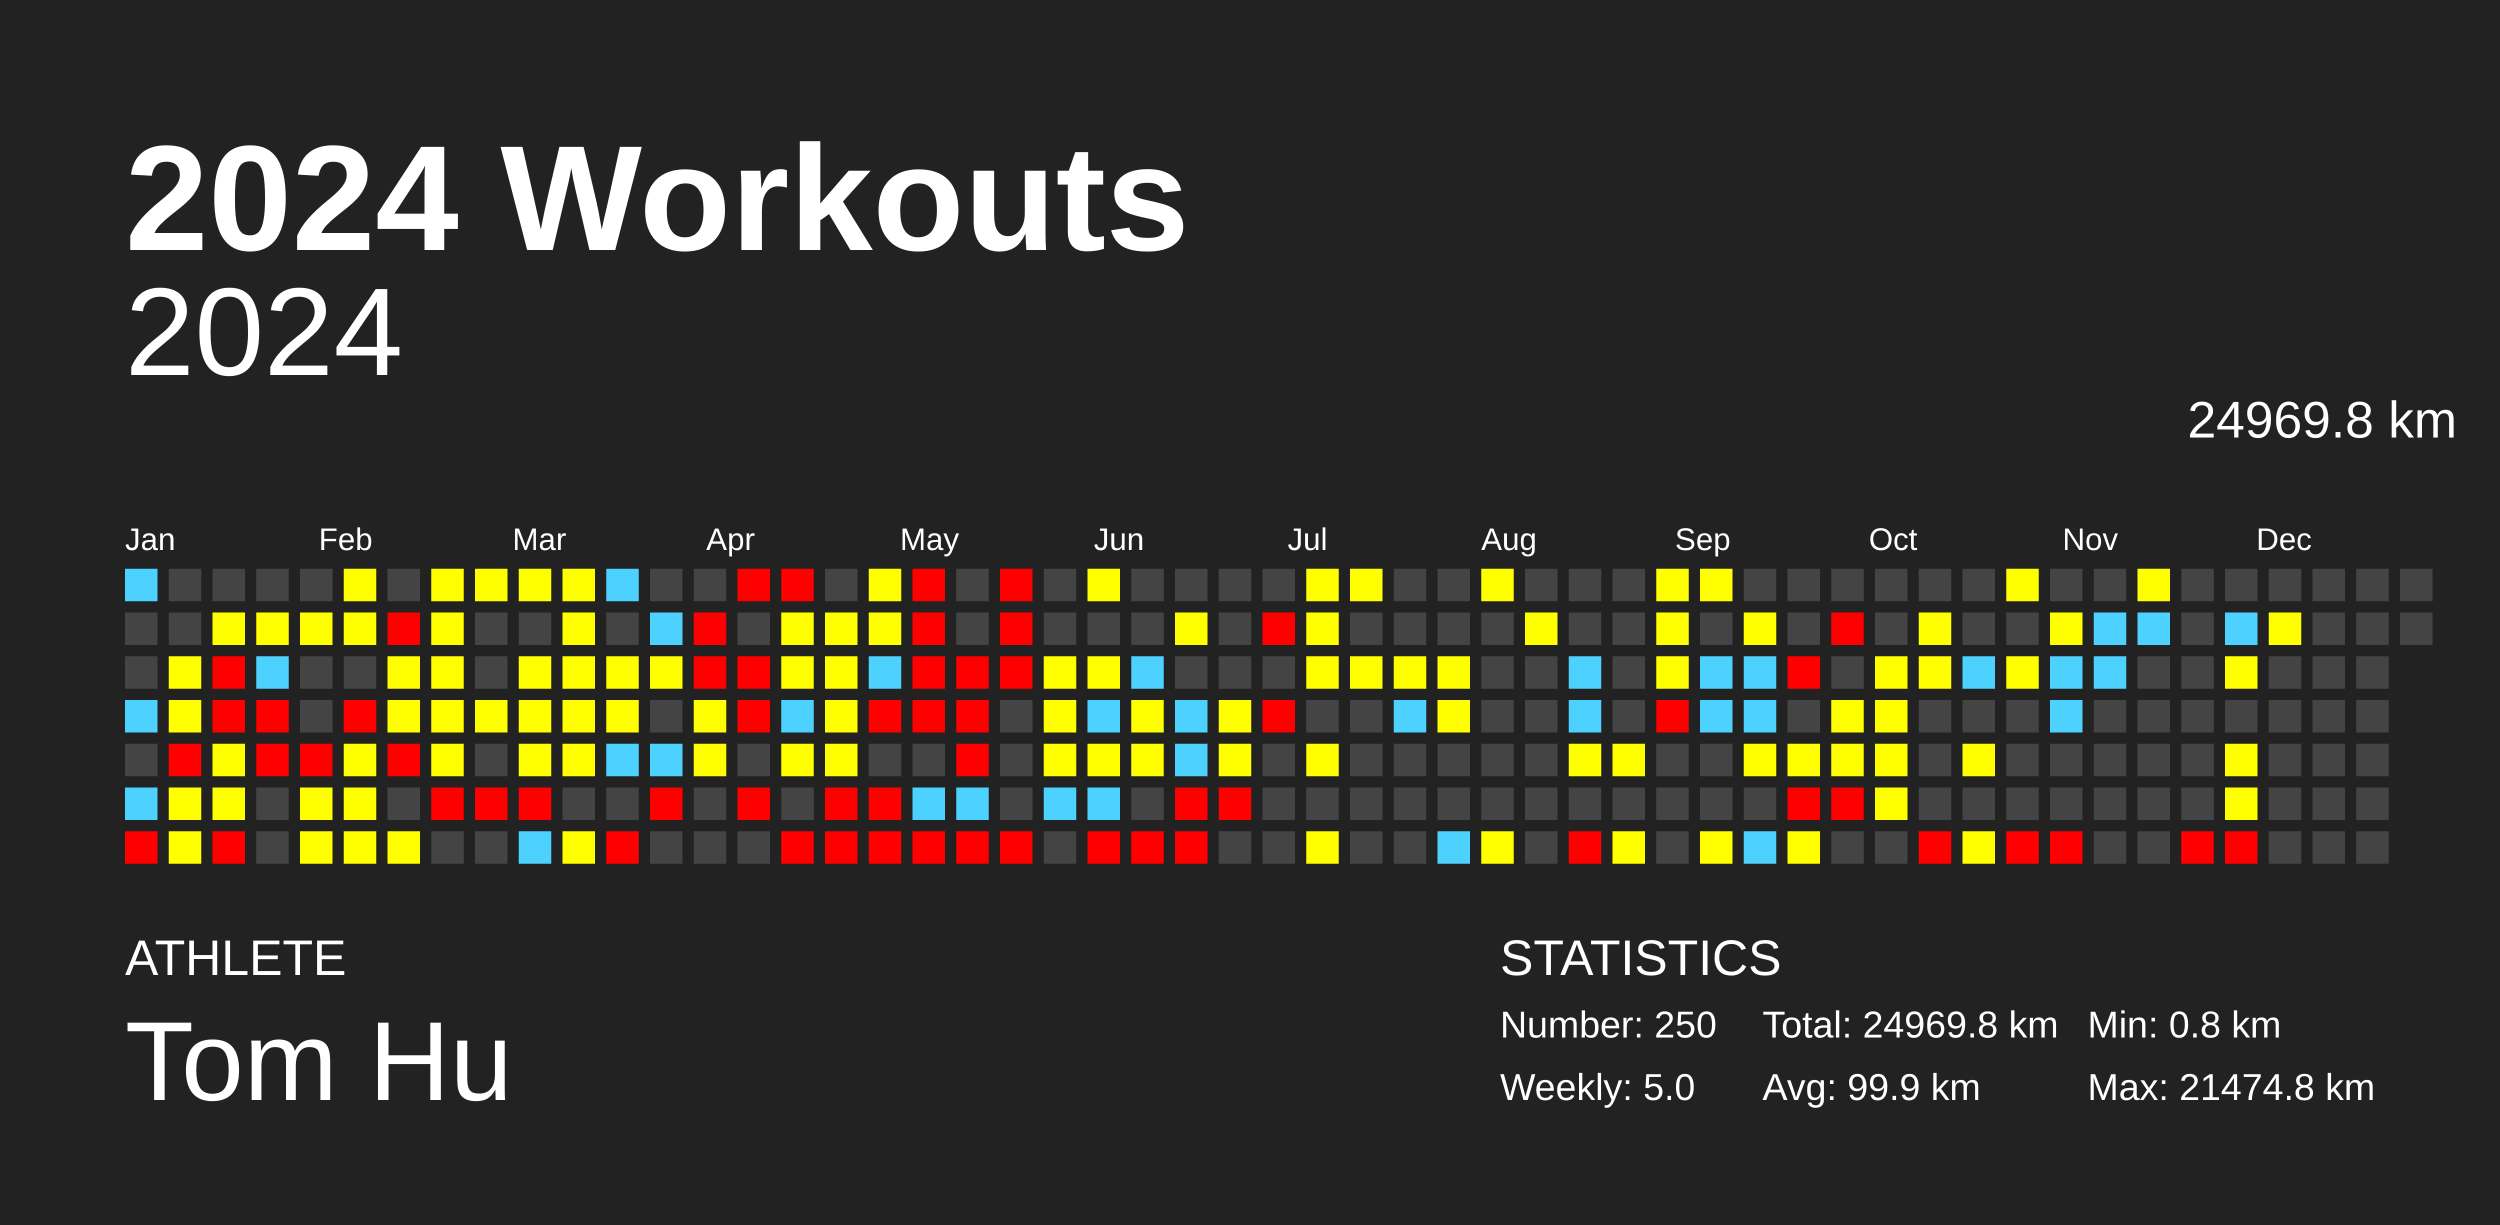
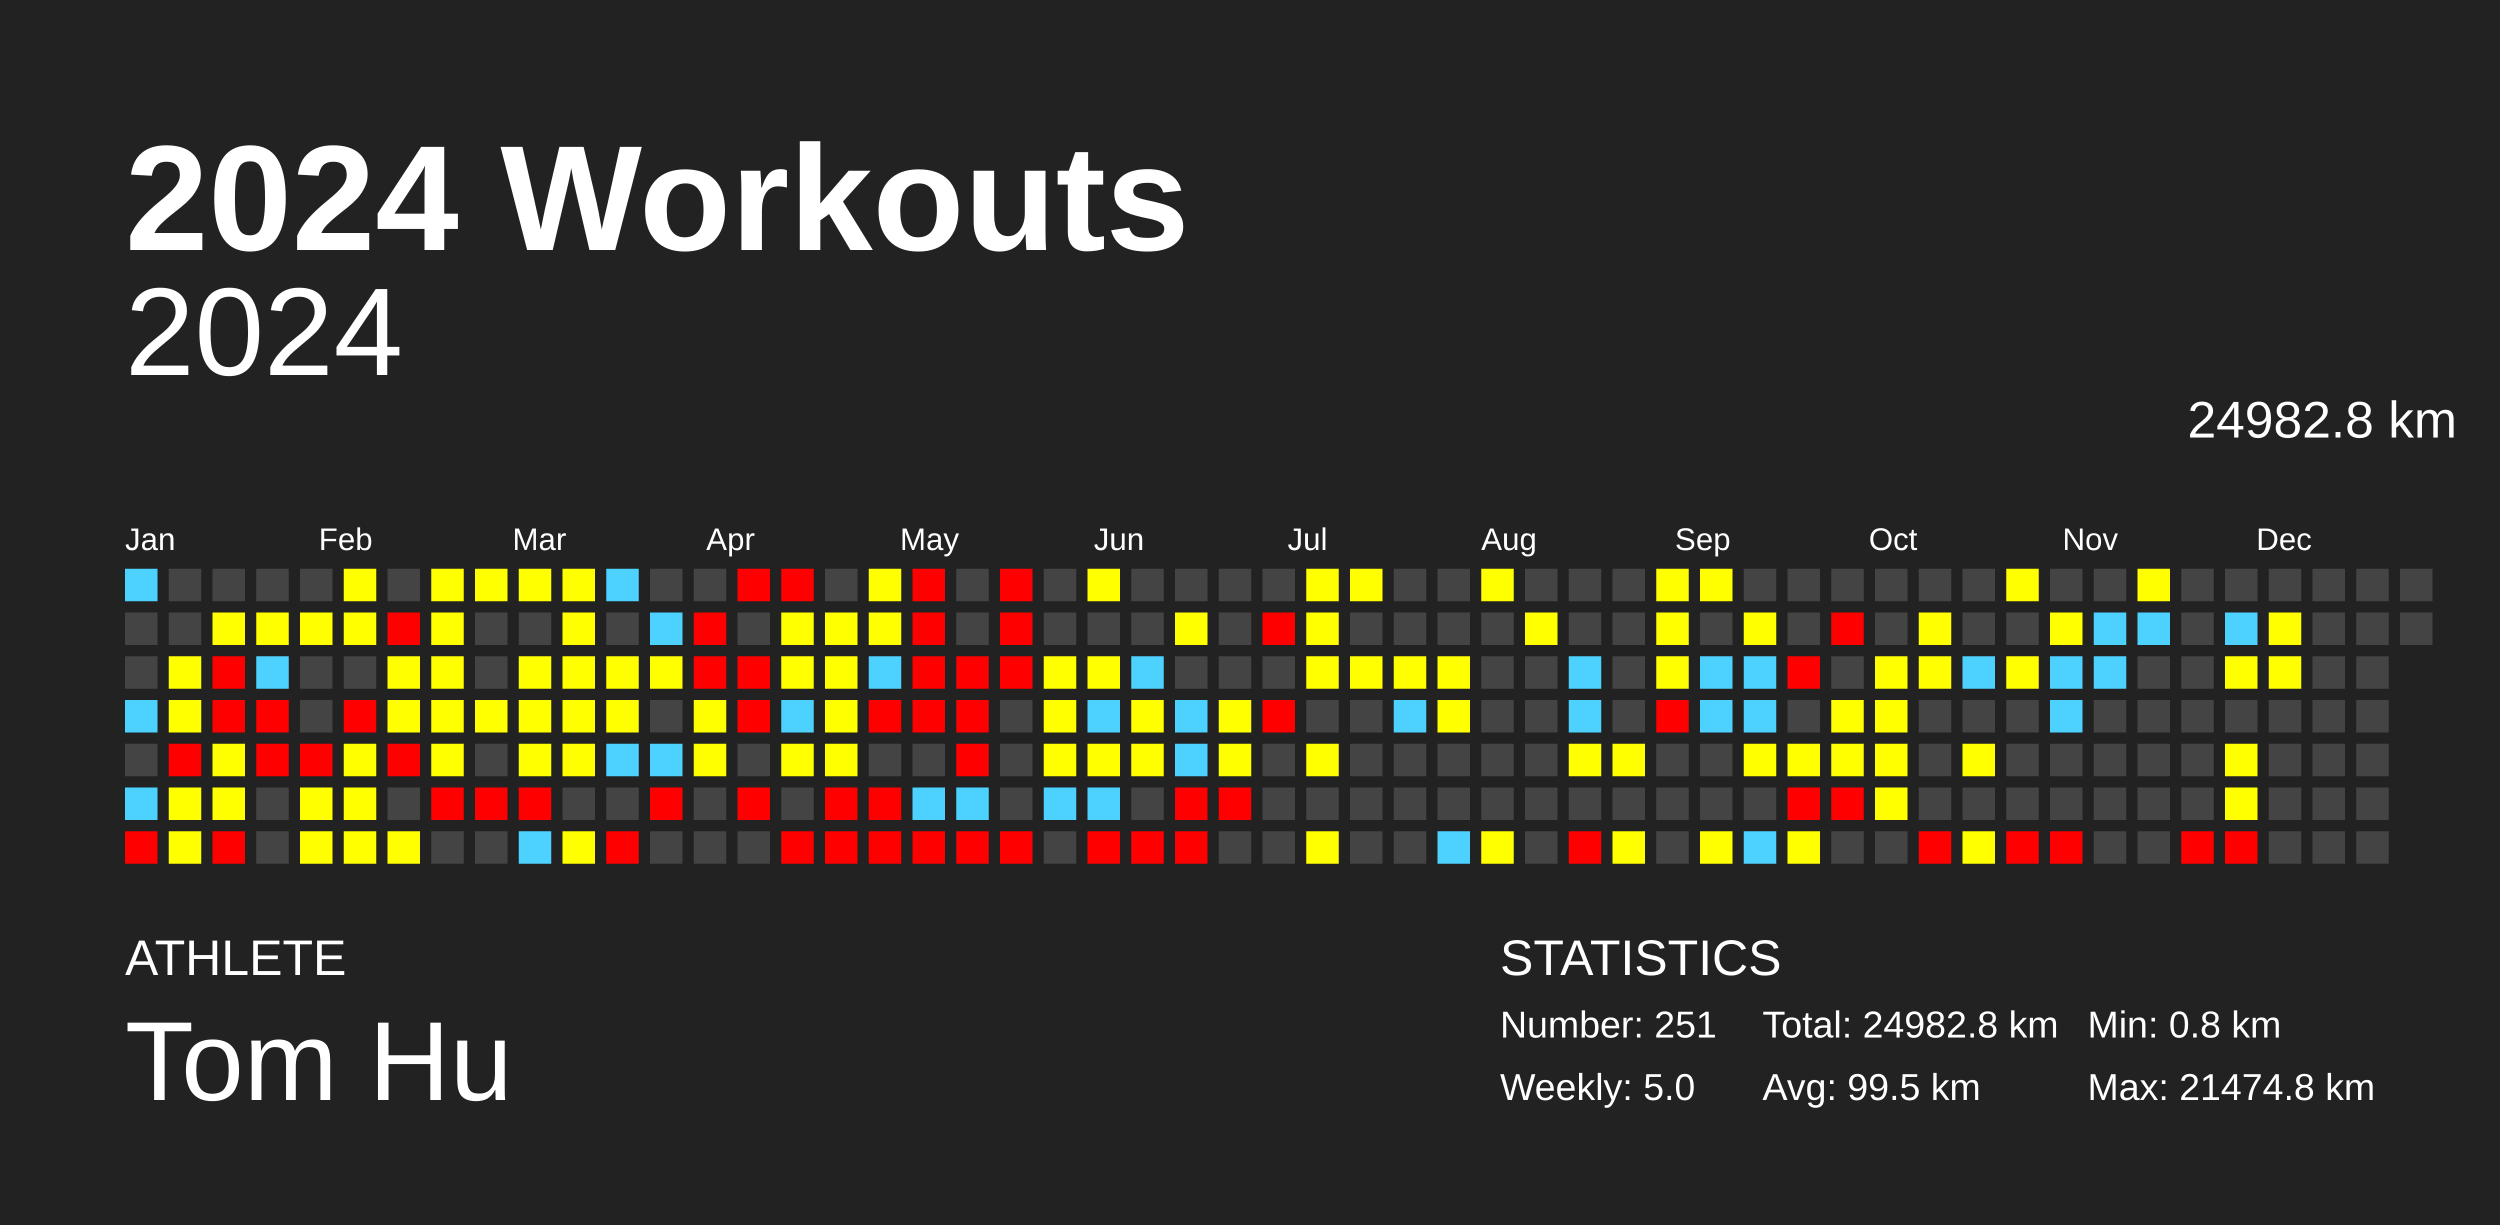
<svg xmlns="http://www.w3.org/2000/svg" baseProfile="full" height="98mm" version="1.1" viewBox="0,0,200,98" width="200mm">
  <defs />
  <rect fill="#222222" height="98" width="200" x="0" y="0" />
  <text fill="#FFFFFF" style="font-size:12px; font-family:Arial; font-weight:bold;" x="10" y="20">2024 Workouts</text>
  <text fill="#FFFFFF" style="font-size:4px; font-family:Arial" x="10" y="78">ATHLETE</text>
  <text fill="#FFFFFF" style="font-size:9px; font-family:Arial" x="10" y="88">Tom Hu</text>
  <text fill="#FFFFFF" style="font-size:4px; font-family:Arial" x="120" y="78">STATISTICS</text>
-   <text fill="#FFFFFF" style="font-size:3px; font-family:Arial" x="120" y="83">Number: 250</text>
+   <text fill="#FFFFFF" style="font-size:3px; font-family:Arial" x="120" y="83">Number: 251</text>
  <text fill="#FFFFFF" style="font-size:3px; font-family:Arial" x="120" y="88">Weekly: 5.0</text>
-   <text fill="#FFFFFF" style="font-size:3px; font-family:Arial" x="141" y="83">Total: 24969.8 km</text>
-   <text fill="#FFFFFF" style="font-size:3px; font-family:Arial" x="141" y="88">Avg: 99.9 km</text>
+   <text fill="#FFFFFF" style="font-size:3px; font-family:Arial" x="141" y="83">Total: 24982.8 km</text>
+   <text fill="#FFFFFF" style="font-size:3px; font-family:Arial" x="141" y="88">Avg: 99.5 km</text>
  <text fill="#FFFFFF" style="font-size:3px; font-family:Arial" x="167" y="83">Min: 0.8 km</text>
  <text fill="#FFFFFF" style="font-size:3px; font-family:Arial" x="167" y="88">Max: 21474.8 km</text>
  <text alignment-baseline="hanging" fill="#FFFFFF" style="font-size:10.0px; font-family:Arial;" x="10" y="30">2024</text>
-   <text alignment-baseline="hanging" fill="#FFFFFF" style="font-size:4.125px; font-family:Arial;" x="175" y="35">24969.8 km</text>
+   <text alignment-baseline="hanging" fill="#FFFFFF" style="font-size:4.125px; font-family:Arial;" x="175" y="35">24982.8 km</text>
  <text fill="#FFFFFF" style="font-size:2.5px; font-family:Arial" x="10.0" y="44">Jan</text>
  <text fill="#FFFFFF" style="font-size:2.5px; font-family:Arial" x="25.5" y="44">Feb</text>
  <text fill="#FFFFFF" style="font-size:2.5px; font-family:Arial" x="41.0" y="44">Mar</text>
  <text fill="#FFFFFF" style="font-size:2.5px; font-family:Arial" x="56.5" y="44">Apr</text>
  <text fill="#FFFFFF" style="font-size:2.5px; font-family:Arial" x="72.0" y="44">May</text>
  <text fill="#FFFFFF" style="font-size:2.5px; font-family:Arial" x="87.5" y="44">Jun</text>
  <text fill="#FFFFFF" style="font-size:2.5px; font-family:Arial" x="103.0" y="44">Jul</text>
  <text fill="#FFFFFF" style="font-size:2.5px; font-family:Arial" x="118.5" y="44">Aug</text>
  <text fill="#FFFFFF" style="font-size:2.5px; font-family:Arial" x="134.0" y="44">Sep</text>
  <text fill="#FFFFFF" style="font-size:2.5px; font-family:Arial" x="149.5" y="44">Oct</text>
  <text fill="#FFFFFF" style="font-size:2.5px; font-family:Arial" x="165.0" y="44">Nov</text>
  <text fill="#FFFFFF" style="font-size:2.5px; font-family:Arial" x="180.5" y="44">Dec</text>
  <rect fill="#4dd2ff" height="2.6" width="2.6" x="10.0" y="45.5" />
  <rect fill="#444444" height="2.6" width="2.6" x="10.0" y="49.0" />
  <rect fill="#444444" height="2.6" width="2.6" x="10.0" y="52.5" />
  <rect fill="#4dd2ff" height="2.6" width="2.6" x="10.0" y="56.0" />
  <rect fill="#444444" height="2.6" width="2.6" x="10.0" y="59.5" />
  <rect fill="#4dd2ff" height="2.6" width="2.6" x="10.0" y="63.0" />
  <rect fill="red" height="2.6" width="2.6" x="10.0" y="66.5" />
  <rect fill="#444444" height="2.6" width="2.6" x="13.5" y="45.5" />
  <rect fill="#444444" height="2.6" width="2.6" x="13.5" y="49.0" />
  <rect fill="#ffff00" height="2.6" width="2.6" x="13.5" y="52.5" />
  <rect fill="#ffff00" height="2.6" width="2.6" x="13.5" y="56.0" />
  <rect fill="red" height="2.6" width="2.6" x="13.5" y="59.5" />
  <rect fill="#ffff00" height="2.6" width="2.6" x="13.5" y="63.0" />
  <rect fill="#ffff00" height="2.6" width="2.6" x="13.5" y="66.5" />
  <rect fill="#444444" height="2.6" width="2.6" x="17.0" y="45.5" />
  <rect fill="#ffff00" height="2.6" width="2.6" x="17.0" y="49.0" />
  <rect fill="red" height="2.6" width="2.6" x="17.0" y="52.5" />
  <rect fill="red" height="2.6" width="2.6" x="17.0" y="56.0" />
  <rect fill="#ffff00" height="2.6" width="2.6" x="17.0" y="59.5" />
  <rect fill="#ffff00" height="2.6" width="2.6" x="17.0" y="63.0" />
  <rect fill="red" height="2.6" width="2.6" x="17.0" y="66.5" />
  <rect fill="#444444" height="2.6" width="2.6" x="20.5" y="45.5" />
  <rect fill="#ffff00" height="2.6" width="2.6" x="20.5" y="49.0" />
  <rect fill="#4dd2ff" height="2.6" width="2.6" x="20.5" y="52.5" />
  <rect fill="red" height="2.6" width="2.6" x="20.5" y="56.0" />
  <rect fill="red" height="2.6" width="2.6" x="20.5" y="59.5" />
  <rect fill="#444444" height="2.6" width="2.6" x="20.5" y="63.0" />
  <rect fill="#444444" height="2.6" width="2.6" x="20.5" y="66.5" />
  <rect fill="#444444" height="2.6" width="2.6" x="24.0" y="45.5" />
  <rect fill="#ffff00" height="2.6" width="2.6" x="24.0" y="49.0" />
  <rect fill="#444444" height="2.6" width="2.6" x="24.0" y="52.5" />
  <rect fill="#444444" height="2.6" width="2.6" x="24.0" y="56.0" />
  <rect fill="red" height="2.6" width="2.6" x="24.0" y="59.5" />
  <rect fill="#ffff00" height="2.6" width="2.6" x="24.0" y="63.0" />
  <rect fill="#ffff00" height="2.6" width="2.6" x="24.0" y="66.5" />
  <rect fill="#ffff00" height="2.6" width="2.6" x="27.5" y="45.5" />
  <rect fill="#ffff00" height="2.6" width="2.6" x="27.5" y="49.0" />
  <rect fill="#444444" height="2.6" width="2.6" x="27.5" y="52.5" />
  <rect fill="red" height="2.6" width="2.6" x="27.5" y="56.0" />
  <rect fill="#ffff00" height="2.6" width="2.6" x="27.5" y="59.5" />
  <rect fill="#ffff00" height="2.6" width="2.6" x="27.5" y="63.0" />
  <rect fill="#ffff00" height="2.6" width="2.6" x="27.5" y="66.5" />
  <rect fill="#444444" height="2.6" width="2.6" x="31.0" y="45.5" />
  <rect fill="red" height="2.6" width="2.6" x="31.0" y="49.0" />
  <rect fill="#ffff00" height="2.6" width="2.6" x="31.0" y="52.5" />
  <rect fill="#ffff00" height="2.6" width="2.6" x="31.0" y="56.0" />
  <rect fill="red" height="2.6" width="2.6" x="31.0" y="59.5" />
  <rect fill="#444444" height="2.6" width="2.6" x="31.0" y="63.0" />
  <rect fill="#ffff00" height="2.6" width="2.6" x="31.0" y="66.5" />
  <rect fill="#ffff00" height="2.6" width="2.6" x="34.5" y="45.5" />
  <rect fill="#ffff00" height="2.6" width="2.6" x="34.5" y="49.0" />
  <rect fill="#ffff00" height="2.6" width="2.6" x="34.5" y="52.5" />
  <rect fill="#ffff00" height="2.6" width="2.6" x="34.5" y="56.0" />
  <rect fill="#ffff00" height="2.6" width="2.6" x="34.5" y="59.5" />
  <rect fill="red" height="2.6" width="2.6" x="34.5" y="63.0" />
  <rect fill="#444444" height="2.6" width="2.6" x="34.5" y="66.5" />
  <rect fill="#ffff00" height="2.6" width="2.6" x="38.0" y="45.5" />
  <rect fill="#444444" height="2.6" width="2.6" x="38.0" y="49.0" />
  <rect fill="#444444" height="2.6" width="2.6" x="38.0" y="52.5" />
  <rect fill="#ffff00" height="2.6" width="2.6" x="38.0" y="56.0" />
  <rect fill="#444444" height="2.6" width="2.6" x="38.0" y="59.5" />
  <rect fill="red" height="2.6" width="2.6" x="38.0" y="63.0" />
  <rect fill="#444444" height="2.6" width="2.6" x="38.0" y="66.5" />
  <rect fill="#ffff00" height="2.6" width="2.6" x="41.5" y="45.5" />
  <rect fill="#444444" height="2.6" width="2.6" x="41.5" y="49.0" />
  <rect fill="#ffff00" height="2.6" width="2.6" x="41.5" y="52.5" />
  <rect fill="#ffff00" height="2.6" width="2.6" x="41.5" y="56.0" />
  <rect fill="#ffff00" height="2.6" width="2.6" x="41.5" y="59.5" />
  <rect fill="red" height="2.6" width="2.6" x="41.5" y="63.0" />
  <rect fill="#4dd2ff" height="2.6" width="2.6" x="41.5" y="66.5" />
  <rect fill="#ffff00" height="2.6" width="2.6" x="45.0" y="45.5" />
  <rect fill="#ffff00" height="2.6" width="2.6" x="45.0" y="49.0" />
  <rect fill="#ffff00" height="2.6" width="2.6" x="45.0" y="52.5" />
  <rect fill="#ffff00" height="2.6" width="2.6" x="45.0" y="56.0" />
  <rect fill="#ffff00" height="2.6" width="2.6" x="45.0" y="59.5" />
  <rect fill="#444444" height="2.6" width="2.6" x="45.0" y="63.0" />
  <rect fill="#ffff00" height="2.6" width="2.6" x="45.0" y="66.5" />
  <rect fill="#4dd2ff" height="2.6" width="2.6" x="48.5" y="45.5" />
  <rect fill="#444444" height="2.6" width="2.6" x="48.5" y="49.0" />
  <rect fill="#ffff00" height="2.6" width="2.6" x="48.5" y="52.5" />
  <rect fill="#ffff00" height="2.6" width="2.6" x="48.5" y="56.0" />
  <rect fill="#4dd2ff" height="2.6" width="2.6" x="48.5" y="59.5" />
  <rect fill="#444444" height="2.6" width="2.6" x="48.5" y="63.0" />
  <rect fill="red" height="2.6" width="2.6" x="48.5" y="66.5" />
  <rect fill="#444444" height="2.6" width="2.6" x="52.0" y="45.5" />
  <rect fill="#4dd2ff" height="2.6" width="2.6" x="52.0" y="49.0" />
  <rect fill="#ffff00" height="2.6" width="2.6" x="52.0" y="52.5" />
  <rect fill="#444444" height="2.6" width="2.6" x="52.0" y="56.0" />
  <rect fill="#4dd2ff" height="2.6" width="2.6" x="52.0" y="59.5" />
  <rect fill="red" height="2.6" width="2.6" x="52.0" y="63.0" />
  <rect fill="#444444" height="2.6" width="2.6" x="52.0" y="66.5" />
  <rect fill="#444444" height="2.6" width="2.6" x="55.5" y="45.5" />
  <rect fill="red" height="2.6" width="2.6" x="55.5" y="49.0" />
  <rect fill="red" height="2.6" width="2.6" x="55.5" y="52.5" />
  <rect fill="#ffff00" height="2.6" width="2.6" x="55.5" y="56.0" />
  <rect fill="#ffff00" height="2.6" width="2.6" x="55.5" y="59.5" />
  <rect fill="#444444" height="2.6" width="2.6" x="55.5" y="63.0" />
  <rect fill="#444444" height="2.6" width="2.6" x="55.5" y="66.5" />
  <rect fill="red" height="2.6" width="2.6" x="59.0" y="45.5" />
  <rect fill="#444444" height="2.6" width="2.6" x="59.0" y="49.0" />
  <rect fill="red" height="2.6" width="2.6" x="59.0" y="52.5" />
  <rect fill="red" height="2.6" width="2.6" x="59.0" y="56.0" />
  <rect fill="#444444" height="2.6" width="2.6" x="59.0" y="59.5" />
  <rect fill="red" height="2.6" width="2.6" x="59.0" y="63.0" />
  <rect fill="#444444" height="2.6" width="2.6" x="59.0" y="66.5" />
  <rect fill="red" height="2.6" width="2.6" x="62.5" y="45.5" />
  <rect fill="#ffff00" height="2.6" width="2.6" x="62.5" y="49.0" />
  <rect fill="#ffff00" height="2.6" width="2.6" x="62.5" y="52.5" />
  <rect fill="#4dd2ff" height="2.6" width="2.6" x="62.5" y="56.0" />
  <rect fill="#ffff00" height="2.6" width="2.6" x="62.5" y="59.5" />
  <rect fill="#444444" height="2.6" width="2.6" x="62.5" y="63.0" />
  <rect fill="red" height="2.6" width="2.6" x="62.5" y="66.5" />
  <rect fill="#444444" height="2.6" width="2.6" x="66.0" y="45.5" />
  <rect fill="#ffff00" height="2.6" width="2.6" x="66.0" y="49.0" />
  <rect fill="#ffff00" height="2.6" width="2.6" x="66.0" y="52.5" />
  <rect fill="#ffff00" height="2.6" width="2.6" x="66.0" y="56.0" />
  <rect fill="#ffff00" height="2.6" width="2.6" x="66.0" y="59.5" />
  <rect fill="red" height="2.6" width="2.6" x="66.0" y="63.0" />
  <rect fill="red" height="2.6" width="2.6" x="66.0" y="66.5" />
  <rect fill="#ffff00" height="2.6" width="2.6" x="69.5" y="45.5" />
  <rect fill="#ffff00" height="2.6" width="2.6" x="69.5" y="49.0" />
  <rect fill="#4dd2ff" height="2.6" width="2.6" x="69.5" y="52.5" />
  <rect fill="red" height="2.6" width="2.6" x="69.5" y="56.0" />
  <rect fill="#444444" height="2.6" width="2.6" x="69.5" y="59.5" />
  <rect fill="red" height="2.6" width="2.6" x="69.5" y="63.0" />
  <rect fill="red" height="2.6" width="2.6" x="69.5" y="66.5" />
  <rect fill="red" height="2.6" width="2.6" x="73.0" y="45.5" />
  <rect fill="red" height="2.6" width="2.6" x="73.0" y="49.0" />
  <rect fill="red" height="2.6" width="2.6" x="73.0" y="52.5" />
  <rect fill="red" height="2.6" width="2.6" x="73.0" y="56.0" />
  <rect fill="#444444" height="2.6" width="2.6" x="73.0" y="59.5" />
  <rect fill="#4dd2ff" height="2.6" width="2.6" x="73.0" y="63.0" />
  <rect fill="red" height="2.6" width="2.6" x="73.0" y="66.5" />
  <rect fill="#444444" height="2.6" width="2.6" x="76.5" y="45.5" />
  <rect fill="#444444" height="2.6" width="2.6" x="76.5" y="49.0" />
  <rect fill="red" height="2.6" width="2.6" x="76.5" y="52.5" />
  <rect fill="red" height="2.6" width="2.6" x="76.5" y="56.0" />
  <rect fill="red" height="2.6" width="2.6" x="76.5" y="59.5" />
  <rect fill="#4dd2ff" height="2.6" width="2.6" x="76.5" y="63.0" />
  <rect fill="red" height="2.6" width="2.6" x="76.5" y="66.5" />
  <rect fill="red" height="2.6" width="2.6" x="80.0" y="45.5" />
  <rect fill="red" height="2.6" width="2.6" x="80.0" y="49.0" />
  <rect fill="red" height="2.6" width="2.6" x="80.0" y="52.5" />
  <rect fill="#444444" height="2.6" width="2.6" x="80.0" y="56.0" />
  <rect fill="#444444" height="2.6" width="2.6" x="80.0" y="59.5" />
  <rect fill="#444444" height="2.6" width="2.6" x="80.0" y="63.0" />
  <rect fill="red" height="2.6" width="2.6" x="80.0" y="66.5" />
  <rect fill="#444444" height="2.6" width="2.6" x="83.5" y="45.5" />
  <rect fill="#444444" height="2.6" width="2.6" x="83.5" y="49.0" />
  <rect fill="#ffff00" height="2.6" width="2.6" x="83.5" y="52.5" />
  <rect fill="#ffff00" height="2.6" width="2.6" x="83.5" y="56.0" />
  <rect fill="#ffff00" height="2.6" width="2.6" x="83.5" y="59.5" />
  <rect fill="#4dd2ff" height="2.6" width="2.6" x="83.5" y="63.0" />
  <rect fill="#444444" height="2.6" width="2.6" x="83.5" y="66.5" />
  <rect fill="#ffff00" height="2.6" width="2.6" x="87.0" y="45.5" />
  <rect fill="#444444" height="2.6" width="2.6" x="87.0" y="49.0" />
  <rect fill="#ffff00" height="2.6" width="2.6" x="87.0" y="52.5" />
  <rect fill="#4dd2ff" height="2.6" width="2.6" x="87.0" y="56.0" />
  <rect fill="#ffff00" height="2.6" width="2.6" x="87.0" y="59.5" />
  <rect fill="#4dd2ff" height="2.6" width="2.6" x="87.0" y="63.0" />
  <rect fill="red" height="2.6" width="2.6" x="87.0" y="66.5" />
  <rect fill="#444444" height="2.6" width="2.6" x="90.5" y="45.5" />
  <rect fill="#444444" height="2.6" width="2.6" x="90.5" y="49.0" />
  <rect fill="#4dd2ff" height="2.6" width="2.6" x="90.5" y="52.5" />
  <rect fill="#ffff00" height="2.6" width="2.6" x="90.5" y="56.0" />
  <rect fill="#ffff00" height="2.6" width="2.6" x="90.5" y="59.5" />
  <rect fill="#444444" height="2.6" width="2.6" x="90.5" y="63.0" />
  <rect fill="red" height="2.6" width="2.6" x="90.5" y="66.5" />
  <rect fill="#444444" height="2.6" width="2.6" x="94.0" y="45.5" />
  <rect fill="#ffff00" height="2.6" width="2.6" x="94.0" y="49.0" />
  <rect fill="#444444" height="2.6" width="2.6" x="94.0" y="52.5" />
  <rect fill="#4dd2ff" height="2.6" width="2.6" x="94.0" y="56.0" />
  <rect fill="#4dd2ff" height="2.6" width="2.6" x="94.0" y="59.5" />
  <rect fill="red" height="2.6" width="2.6" x="94.0" y="63.0" />
  <rect fill="red" height="2.6" width="2.6" x="94.0" y="66.5" />
  <rect fill="#444444" height="2.6" width="2.6" x="97.5" y="45.5" />
  <rect fill="#444444" height="2.6" width="2.6" x="97.5" y="49.0" />
  <rect fill="#444444" height="2.6" width="2.6" x="97.5" y="52.5" />
  <rect fill="#ffff00" height="2.6" width="2.6" x="97.5" y="56.0" />
  <rect fill="#ffff00" height="2.6" width="2.6" x="97.5" y="59.5" />
  <rect fill="red" height="2.6" width="2.6" x="97.5" y="63.0" />
  <rect fill="#444444" height="2.6" width="2.6" x="97.5" y="66.5" />
  <rect fill="#444444" height="2.6" width="2.6" x="101.0" y="45.5" />
  <rect fill="red" height="2.6" width="2.6" x="101.0" y="49.0" />
  <rect fill="#444444" height="2.6" width="2.6" x="101.0" y="52.5" />
  <rect fill="red" height="2.6" width="2.6" x="101.0" y="56.0" />
  <rect fill="#444444" height="2.6" width="2.6" x="101.0" y="59.5" />
  <rect fill="#444444" height="2.6" width="2.6" x="101.0" y="63.0" />
  <rect fill="#444444" height="2.6" width="2.6" x="101.0" y="66.5" />
  <rect fill="#ffff00" height="2.6" width="2.6" x="104.5" y="45.5" />
  <rect fill="#ffff00" height="2.6" width="2.6" x="104.5" y="49.0" />
  <rect fill="#ffff00" height="2.6" width="2.6" x="104.5" y="52.5" />
  <rect fill="#444444" height="2.6" width="2.6" x="104.5" y="56.0" />
  <rect fill="#ffff00" height="2.6" width="2.6" x="104.5" y="59.5" />
  <rect fill="#444444" height="2.6" width="2.6" x="104.5" y="63.0" />
  <rect fill="#ffff00" height="2.6" width="2.6" x="104.5" y="66.5" />
  <rect fill="#ffff00" height="2.6" width="2.6" x="108.0" y="45.5" />
  <rect fill="#444444" height="2.6" width="2.6" x="108.0" y="49.0" />
  <rect fill="#ffff00" height="2.6" width="2.6" x="108.0" y="52.5" />
  <rect fill="#444444" height="2.6" width="2.6" x="108.0" y="56.0" />
  <rect fill="#444444" height="2.6" width="2.6" x="108.0" y="59.5" />
  <rect fill="#444444" height="2.6" width="2.6" x="108.0" y="63.0" />
  <rect fill="#444444" height="2.6" width="2.6" x="108.0" y="66.5" />
  <rect fill="#444444" height="2.6" width="2.6" x="111.5" y="45.5" />
  <rect fill="#444444" height="2.6" width="2.6" x="111.5" y="49.0" />
  <rect fill="#ffff00" height="2.6" width="2.6" x="111.5" y="52.5" />
  <rect fill="#4dd2ff" height="2.6" width="2.6" x="111.5" y="56.0" />
  <rect fill="#444444" height="2.6" width="2.6" x="111.5" y="59.5" />
  <rect fill="#444444" height="2.6" width="2.6" x="111.5" y="63.0" />
  <rect fill="#444444" height="2.6" width="2.6" x="111.5" y="66.5" />
  <rect fill="#444444" height="2.6" width="2.6" x="115.0" y="45.5" />
  <rect fill="#444444" height="2.6" width="2.6" x="115.0" y="49.0" />
  <rect fill="#ffff00" height="2.6" width="2.6" x="115.0" y="52.5" />
  <rect fill="#ffff00" height="2.6" width="2.6" x="115.0" y="56.0" />
  <rect fill="#444444" height="2.6" width="2.6" x="115.0" y="59.5" />
  <rect fill="#444444" height="2.6" width="2.6" x="115.0" y="63.0" />
  <rect fill="#4dd2ff" height="2.6" width="2.6" x="115.0" y="66.5" />
  <rect fill="#ffff00" height="2.6" width="2.6" x="118.5" y="45.5" />
  <rect fill="#444444" height="2.6" width="2.6" x="118.5" y="49.0" />
  <rect fill="#444444" height="2.6" width="2.6" x="118.5" y="52.5" />
  <rect fill="#444444" height="2.6" width="2.6" x="118.5" y="56.0" />
  <rect fill="#444444" height="2.6" width="2.6" x="118.5" y="59.5" />
  <rect fill="#444444" height="2.6" width="2.6" x="118.5" y="63.0" />
  <rect fill="#ffff00" height="2.6" width="2.6" x="118.5" y="66.5" />
  <rect fill="#444444" height="2.6" width="2.6" x="122.0" y="45.5" />
  <rect fill="#ffff00" height="2.6" width="2.6" x="122.0" y="49.0" />
  <rect fill="#444444" height="2.6" width="2.6" x="122.0" y="52.5" />
  <rect fill="#444444" height="2.6" width="2.6" x="122.0" y="56.0" />
  <rect fill="#444444" height="2.6" width="2.6" x="122.0" y="59.5" />
  <rect fill="#444444" height="2.6" width="2.6" x="122.0" y="63.0" />
  <rect fill="#444444" height="2.6" width="2.6" x="122.0" y="66.5" />
  <rect fill="#444444" height="2.6" width="2.6" x="125.5" y="45.5" />
  <rect fill="#444444" height="2.6" width="2.6" x="125.5" y="49.0" />
  <rect fill="#4dd2ff" height="2.6" width="2.6" x="125.5" y="52.5" />
  <rect fill="#4dd2ff" height="2.6" width="2.6" x="125.5" y="56.0" />
  <rect fill="#ffff00" height="2.6" width="2.6" x="125.5" y="59.5" />
  <rect fill="#444444" height="2.6" width="2.6" x="125.5" y="63.0" />
  <rect fill="red" height="2.6" width="2.6" x="125.5" y="66.5" />
  <rect fill="#444444" height="2.6" width="2.6" x="129.0" y="45.5" />
  <rect fill="#444444" height="2.6" width="2.6" x="129.0" y="49.0" />
  <rect fill="#444444" height="2.6" width="2.6" x="129.0" y="52.5" />
  <rect fill="#444444" height="2.6" width="2.6" x="129.0" y="56.0" />
  <rect fill="#ffff00" height="2.6" width="2.6" x="129.0" y="59.5" />
  <rect fill="#444444" height="2.6" width="2.6" x="129.0" y="63.0" />
  <rect fill="#ffff00" height="2.6" width="2.6" x="129.0" y="66.5" />
  <rect fill="#ffff00" height="2.6" width="2.6" x="132.5" y="45.5" />
  <rect fill="#ffff00" height="2.6" width="2.6" x="132.5" y="49.0" />
  <rect fill="#ffff00" height="2.6" width="2.6" x="132.5" y="52.5" />
  <rect fill="red" height="2.6" width="2.6" x="132.5" y="56.0" />
  <rect fill="#444444" height="2.6" width="2.6" x="132.5" y="59.5" />
  <rect fill="#444444" height="2.6" width="2.6" x="132.5" y="63.0" />
  <rect fill="#444444" height="2.6" width="2.6" x="132.5" y="66.5" />
  <rect fill="#ffff00" height="2.6" width="2.6" x="136.0" y="45.5" />
  <rect fill="#444444" height="2.6" width="2.6" x="136.0" y="49.0" />
  <rect fill="#4dd2ff" height="2.6" width="2.6" x="136.0" y="52.5" />
  <rect fill="#4dd2ff" height="2.6" width="2.6" x="136.0" y="56.0" />
  <rect fill="#444444" height="2.6" width="2.6" x="136.0" y="59.5" />
  <rect fill="#444444" height="2.6" width="2.6" x="136.0" y="63.0" />
  <rect fill="#ffff00" height="2.6" width="2.6" x="136.0" y="66.5" />
  <rect fill="#444444" height="2.6" width="2.6" x="139.5" y="45.5" />
  <rect fill="#ffff00" height="2.6" width="2.6" x="139.5" y="49.0" />
  <rect fill="#4dd2ff" height="2.6" width="2.6" x="139.5" y="52.5" />
  <rect fill="#4dd2ff" height="2.6" width="2.6" x="139.5" y="56.0" />
  <rect fill="#ffff00" height="2.6" width="2.6" x="139.5" y="59.5" />
  <rect fill="#444444" height="2.6" width="2.6" x="139.5" y="63.0" />
  <rect fill="#4dd2ff" height="2.6" width="2.6" x="139.5" y="66.5" />
  <rect fill="#444444" height="2.6" width="2.6" x="143.0" y="45.5" />
  <rect fill="#444444" height="2.6" width="2.6" x="143.0" y="49.0" />
  <rect fill="red" height="2.6" width="2.6" x="143.0" y="52.5" />
  <rect fill="#444444" height="2.6" width="2.6" x="143.0" y="56.0" />
  <rect fill="#ffff00" height="2.6" width="2.6" x="143.0" y="59.5" />
  <rect fill="red" height="2.6" width="2.6" x="143.0" y="63.0" />
  <rect fill="#ffff00" height="2.6" width="2.6" x="143.0" y="66.5" />
  <rect fill="#444444" height="2.6" width="2.6" x="146.5" y="45.5" />
  <rect fill="red" height="2.6" width="2.6" x="146.5" y="49.0" />
  <rect fill="#444444" height="2.6" width="2.6" x="146.5" y="52.5" />
  <rect fill="#ffff00" height="2.6" width="2.6" x="146.5" y="56.0" />
  <rect fill="#ffff00" height="2.6" width="2.6" x="146.5" y="59.5" />
  <rect fill="red" height="2.6" width="2.6" x="146.5" y="63.0" />
  <rect fill="#444444" height="2.6" width="2.6" x="146.5" y="66.5" />
  <rect fill="#444444" height="2.6" width="2.6" x="150.0" y="45.5" />
  <rect fill="#444444" height="2.6" width="2.6" x="150.0" y="49.0" />
  <rect fill="#ffff00" height="2.6" width="2.6" x="150.0" y="52.5" />
  <rect fill="#ffff00" height="2.6" width="2.6" x="150.0" y="56.0" />
  <rect fill="#ffff00" height="2.6" width="2.6" x="150.0" y="59.5" />
  <rect fill="#ffff00" height="2.6" width="2.6" x="150.0" y="63.0" />
  <rect fill="#444444" height="2.6" width="2.6" x="150.0" y="66.5" />
  <rect fill="#444444" height="2.6" width="2.6" x="153.5" y="45.5" />
  <rect fill="#ffff00" height="2.6" width="2.6" x="153.5" y="49.0" />
  <rect fill="#ffff00" height="2.6" width="2.6" x="153.5" y="52.5" />
  <rect fill="#444444" height="2.6" width="2.6" x="153.5" y="56.0" />
  <rect fill="#444444" height="2.6" width="2.6" x="153.5" y="59.5" />
  <rect fill="#444444" height="2.6" width="2.6" x="153.5" y="63.0" />
  <rect fill="red" height="2.6" width="2.6" x="153.5" y="66.5" />
  <rect fill="#444444" height="2.6" width="2.6" x="157.0" y="45.5" />
  <rect fill="#444444" height="2.6" width="2.6" x="157.0" y="49.0" />
  <rect fill="#4dd2ff" height="2.6" width="2.6" x="157.0" y="52.5" />
  <rect fill="#444444" height="2.6" width="2.6" x="157.0" y="56.0" />
  <rect fill="#ffff00" height="2.6" width="2.6" x="157.0" y="59.5" />
  <rect fill="#444444" height="2.6" width="2.6" x="157.0" y="63.0" />
  <rect fill="#ffff00" height="2.6" width="2.6" x="157.0" y="66.5" />
  <rect fill="#ffff00" height="2.6" width="2.6" x="160.5" y="45.5" />
  <rect fill="#444444" height="2.6" width="2.6" x="160.5" y="49.0" />
  <rect fill="#ffff00" height="2.6" width="2.6" x="160.5" y="52.5" />
  <rect fill="#444444" height="2.6" width="2.6" x="160.5" y="56.0" />
  <rect fill="#444444" height="2.6" width="2.6" x="160.5" y="59.5" />
  <rect fill="#444444" height="2.6" width="2.6" x="160.5" y="63.0" />
  <rect fill="red" height="2.6" width="2.6" x="160.5" y="66.5" />
  <rect fill="#444444" height="2.6" width="2.6" x="164.0" y="45.5" />
  <rect fill="#ffff00" height="2.6" width="2.6" x="164.0" y="49.0" />
  <rect fill="#4dd2ff" height="2.6" width="2.6" x="164.0" y="52.5" />
  <rect fill="#4dd2ff" height="2.6" width="2.6" x="164.0" y="56.0" />
  <rect fill="#444444" height="2.6" width="2.6" x="164.0" y="59.5" />
  <rect fill="#444444" height="2.6" width="2.6" x="164.0" y="63.0" />
  <rect fill="red" height="2.6" width="2.6" x="164.0" y="66.5" />
  <rect fill="#444444" height="2.6" width="2.6" x="167.5" y="45.5" />
  <rect fill="#4dd2ff" height="2.6" width="2.6" x="167.5" y="49.0" />
  <rect fill="#4dd2ff" height="2.6" width="2.6" x="167.5" y="52.5" />
  <rect fill="#444444" height="2.6" width="2.6" x="167.5" y="56.0" />
  <rect fill="#444444" height="2.6" width="2.6" x="167.5" y="59.5" />
  <rect fill="#444444" height="2.6" width="2.6" x="167.5" y="63.0" />
  <rect fill="#444444" height="2.6" width="2.6" x="167.5" y="66.5" />
  <rect fill="#ffff00" height="2.6" width="2.6" x="171.0" y="45.5" />
  <rect fill="#4dd2ff" height="2.6" width="2.6" x="171.0" y="49.0" />
  <rect fill="#444444" height="2.6" width="2.6" x="171.0" y="52.5" />
  <rect fill="#444444" height="2.6" width="2.6" x="171.0" y="56.0" />
  <rect fill="#444444" height="2.6" width="2.6" x="171.0" y="59.5" />
  <rect fill="#444444" height="2.6" width="2.6" x="171.0" y="63.0" />
  <rect fill="#444444" height="2.6" width="2.6" x="171.0" y="66.5" />
  <rect fill="#444444" height="2.6" width="2.6" x="174.5" y="45.5" />
  <rect fill="#444444" height="2.6" width="2.6" x="174.5" y="49.0" />
  <rect fill="#444444" height="2.6" width="2.6" x="174.5" y="52.5" />
  <rect fill="#444444" height="2.6" width="2.6" x="174.5" y="56.0" />
  <rect fill="#444444" height="2.6" width="2.6" x="174.5" y="59.5" />
  <rect fill="#444444" height="2.6" width="2.6" x="174.5" y="63.0" />
  <rect fill="red" height="2.6" width="2.6" x="174.5" y="66.5" />
  <rect fill="#444444" height="2.6" width="2.6" x="178.0" y="45.5" />
  <rect fill="#4dd2ff" height="2.6" width="2.6" x="178.0" y="49.0" />
  <rect fill="#ffff00" height="2.6" width="2.6" x="178.0" y="52.5" />
  <rect fill="#444444" height="2.6" width="2.6" x="178.0" y="56.0" />
  <rect fill="#ffff00" height="2.6" width="2.6" x="178.0" y="59.5" />
  <rect fill="#ffff00" height="2.6" width="2.6" x="178.0" y="63.0" />
  <rect fill="red" height="2.6" width="2.6" x="178.0" y="66.5" />
  <rect fill="#444444" height="2.6" width="2.6" x="181.5" y="45.5" />
  <rect fill="#ffff00" height="2.6" width="2.6" x="181.5" y="49.0" />
-   <rect fill="#444444" height="2.6" width="2.6" x="181.5" y="52.5" />
+   <rect fill="#ffff00" height="2.6" width="2.6" x="181.5" y="52.5" />
  <rect fill="#444444" height="2.6" width="2.6" x="181.5" y="56.0" />
  <rect fill="#444444" height="2.6" width="2.6" x="181.5" y="59.5" />
  <rect fill="#444444" height="2.6" width="2.6" x="181.5" y="63.0" />
  <rect fill="#444444" height="2.6" width="2.6" x="181.5" y="66.5" />
  <rect fill="#444444" height="2.6" width="2.6" x="185.0" y="45.5" />
  <rect fill="#444444" height="2.6" width="2.6" x="185.0" y="49.0" />
  <rect fill="#444444" height="2.6" width="2.6" x="185.0" y="52.5" />
  <rect fill="#444444" height="2.6" width="2.6" x="185.0" y="56.0" />
  <rect fill="#444444" height="2.6" width="2.6" x="185.0" y="59.5" />
  <rect fill="#444444" height="2.6" width="2.6" x="185.0" y="63.0" />
  <rect fill="#444444" height="2.6" width="2.6" x="185.0" y="66.5" />
  <rect fill="#444444" height="2.6" width="2.6" x="188.5" y="45.5" />
  <rect fill="#444444" height="2.6" width="2.6" x="188.5" y="49.0" />
  <rect fill="#444444" height="2.6" width="2.6" x="188.5" y="52.5" />
  <rect fill="#444444" height="2.6" width="2.6" x="188.5" y="56.0" />
  <rect fill="#444444" height="2.6" width="2.6" x="188.5" y="59.5" />
  <rect fill="#444444" height="2.6" width="2.6" x="188.5" y="63.0" />
  <rect fill="#444444" height="2.6" width="2.6" x="188.5" y="66.5" />
  <rect fill="#444444" height="2.6" width="2.6" x="192.0" y="45.5" />
  <rect fill="#444444" height="2.6" width="2.6" x="192.0" y="49.0" />
</svg>
